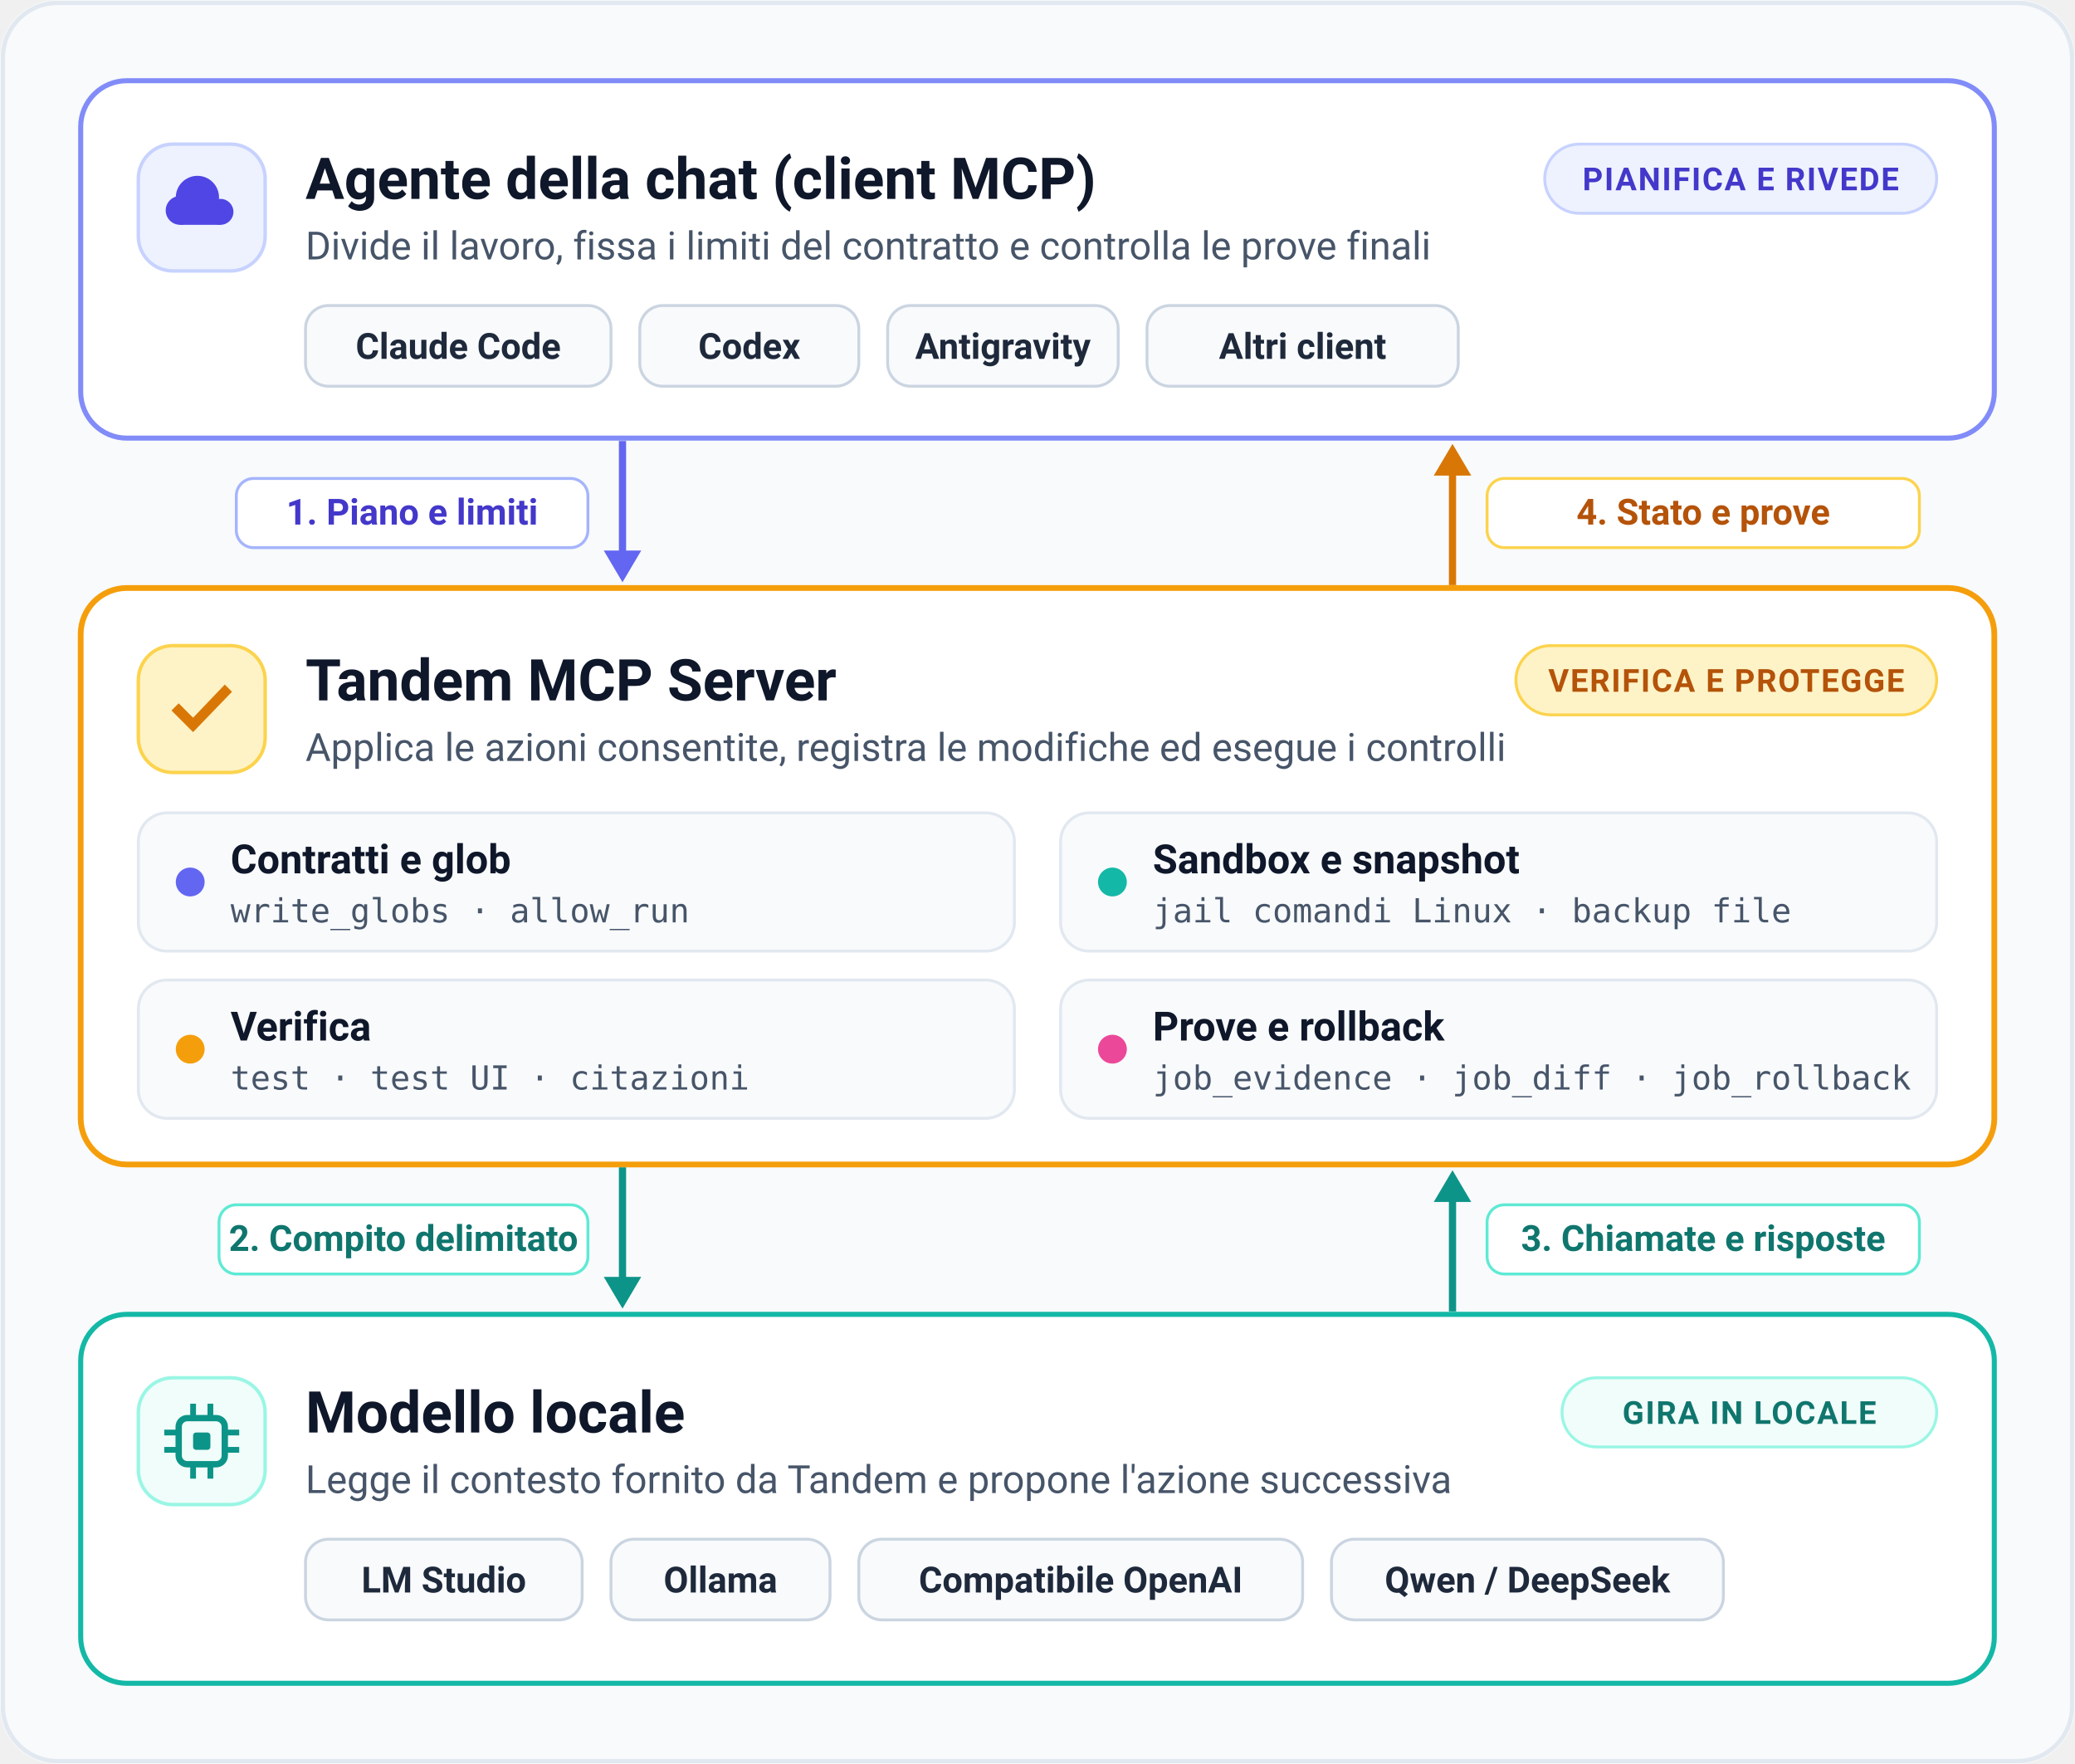
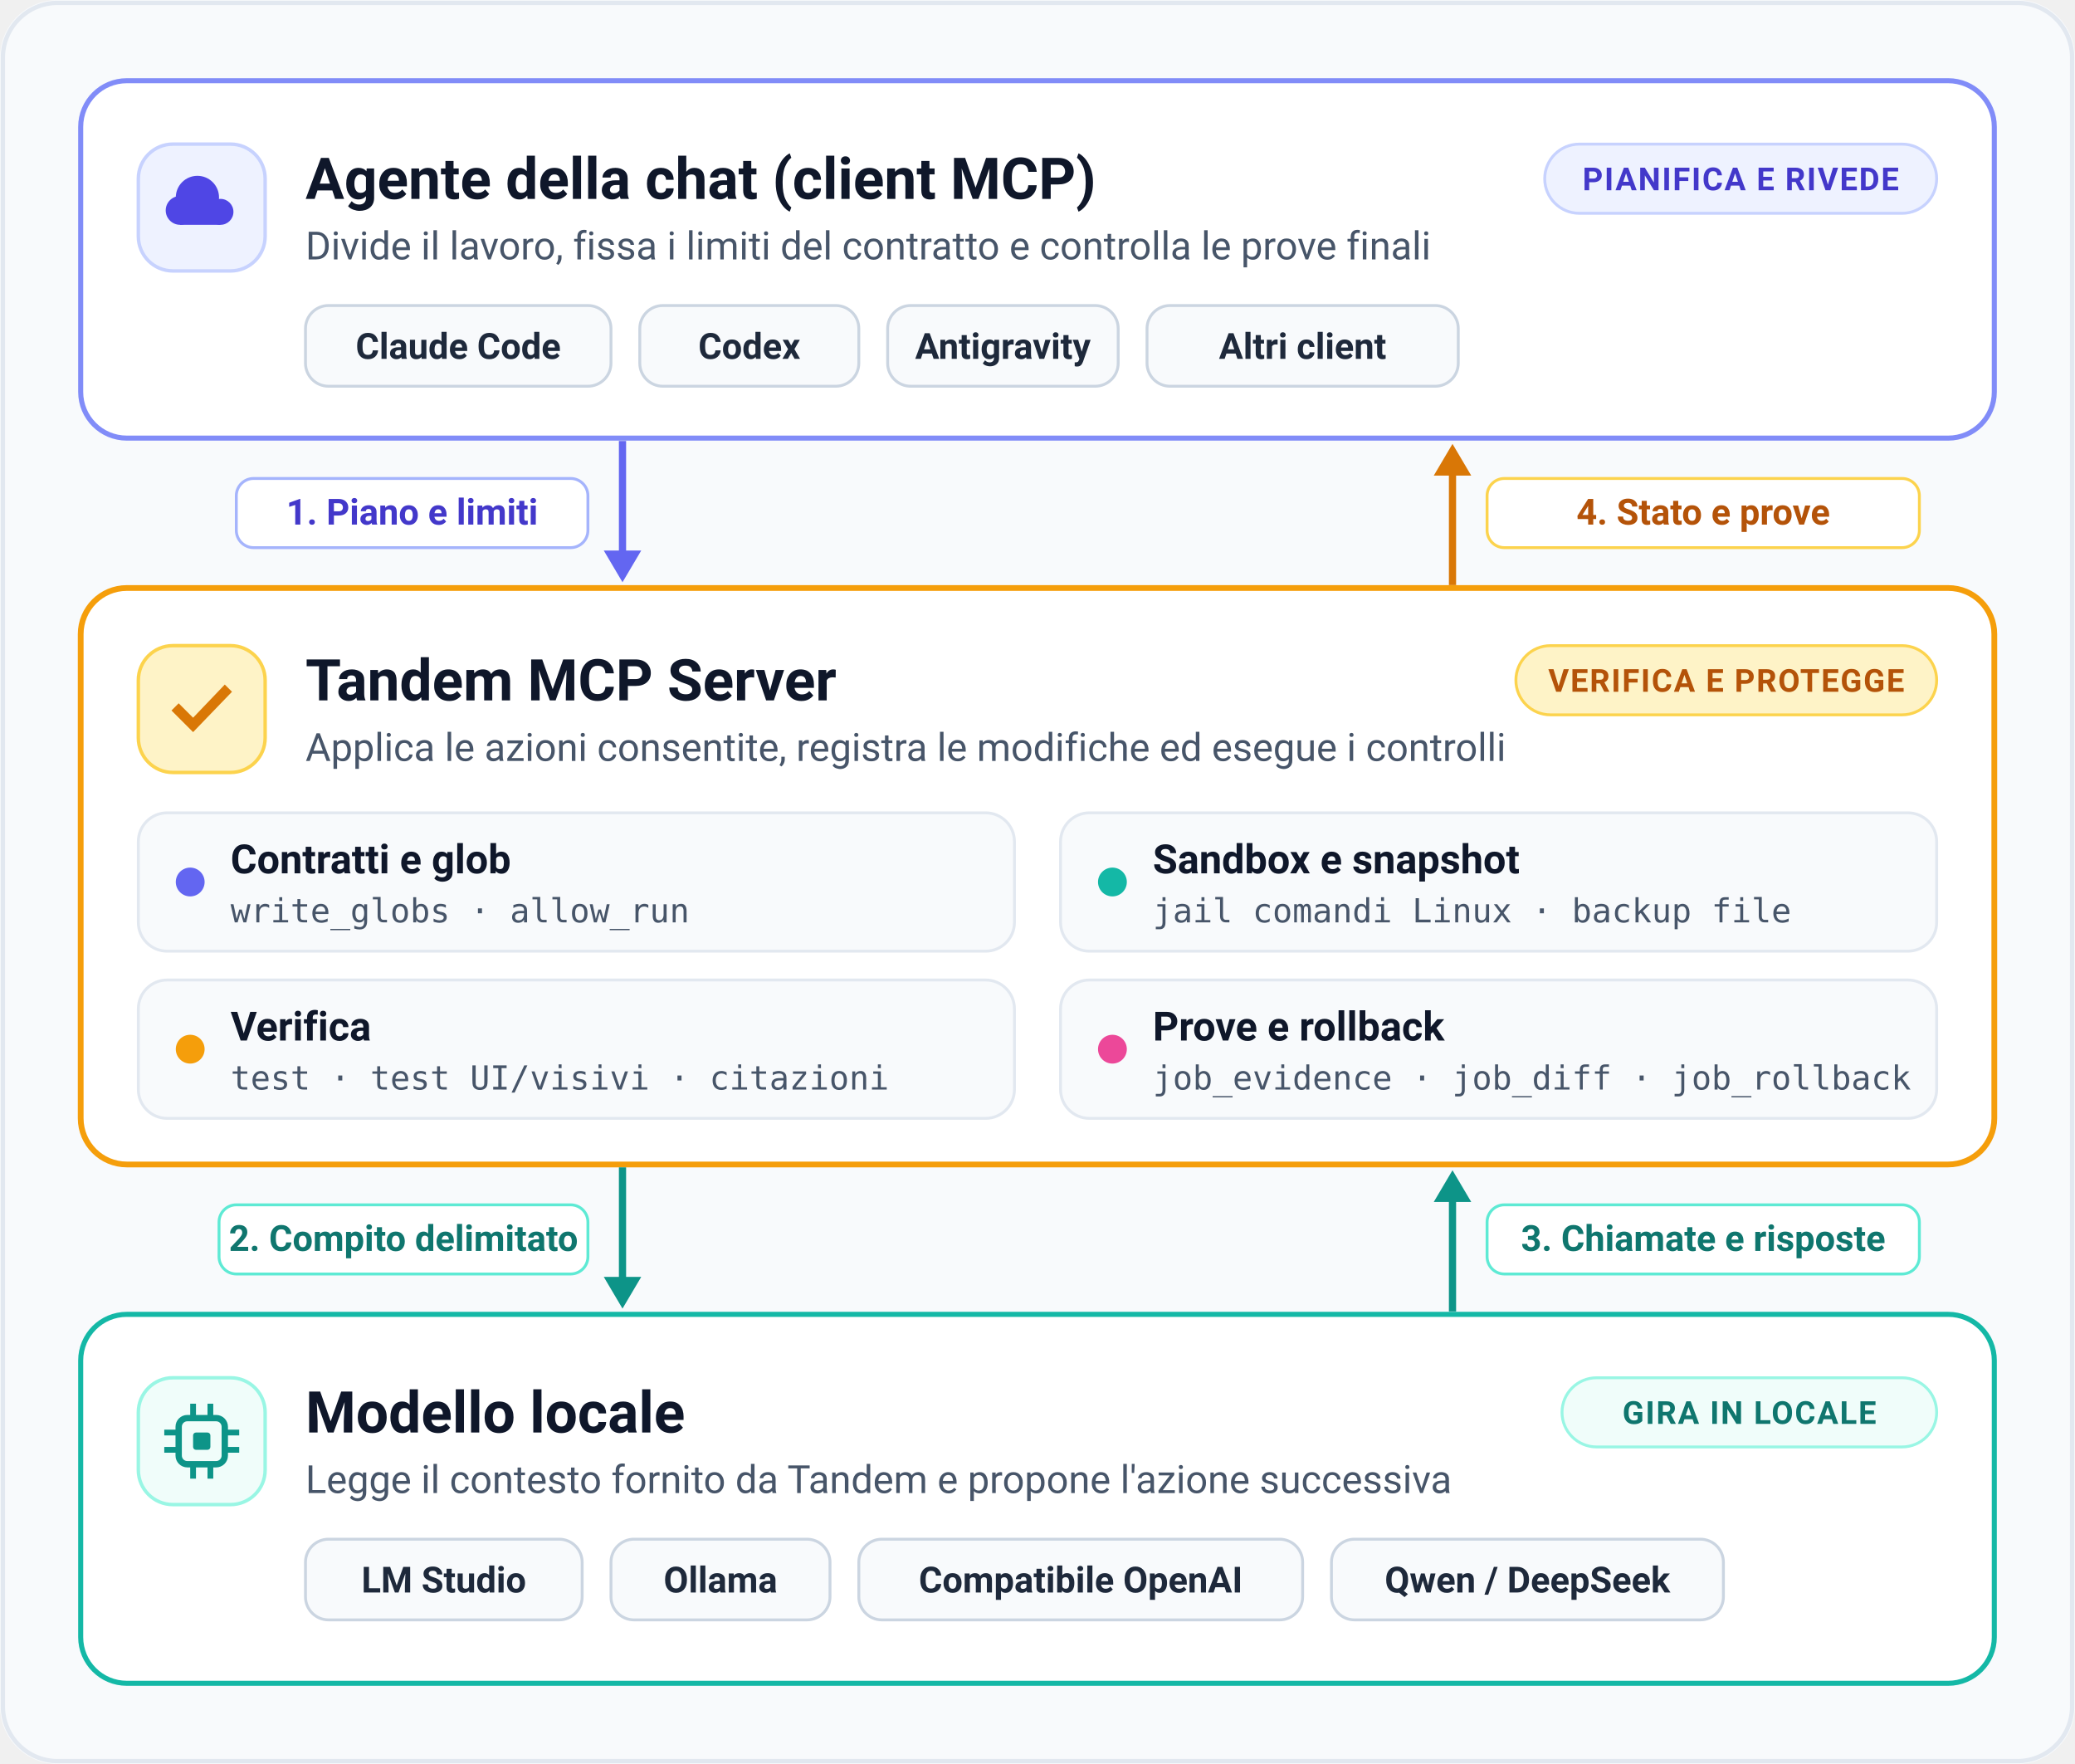
<svg xmlns="http://www.w3.org/2000/svg" viewBox="0 0 720 612" width="720" height="612" role="img" aria-labelledby="arch-title arch-desc">
  <rect x="0" y="0" width="720" height="612" rx="20" fill="#f8fafc" />
  <rect x="1" y="1" width="718" height="610" rx="19" fill="none" stroke="#e2e8f0" stroke-width="1.5" />
  <g transform="translate(28, 28)">
    <rect width="664" height="124" rx="16" fill="#ffffff" stroke="#818cf8" stroke-width="1.75" />
    <rect x="20" y="22" width="44" height="44" rx="12" fill="#eef2ff" stroke="#c7d2fe" stroke-width="1.2" />
    <circle cx="40.5" cy="40.5" r="7.5" fill="#4f46e5" />
    <circle cx="34.5" cy="45" r="5" fill="#4f46e5" />
    <circle cx="48.5" cy="45.5" r="4.5" fill="#4f46e5" />
    <rect x="34.5" y="43" width="14" height="7" fill="#4f46e5" />
    <text x="78" y="41" font-family="-apple-system, BlinkMacSystemFont, 'Segoe UI', Roboto, Helvetica, Arial, sans-serif" font-size="20" font-weight="700" fill="#0f172a">Agente della chat (client MCP)</text>
    <rect x="508" y="22" width="136" height="24" rx="12" fill="#eef2ff" stroke="#c7d2fe" stroke-width="1" />
    <text x="576" y="38" text-anchor="middle" font-family="-apple-system, BlinkMacSystemFont, 'Segoe UI', Roboto, Helvetica, Arial, sans-serif" font-size="11" font-weight="700" letter-spacing="0.5" fill="#4338ca">PIANIFICA E RIVEDE</text>
    <text x="78" y="62" font-family="-apple-system, BlinkMacSystemFont, 'Segoe UI', Roboto, Helvetica, Arial, sans-serif" font-size="13.5" font-weight="400" fill="#475569">Divide il lavoro, fissa i limiti del contratto e controlla le prove finali</text>
    <g transform="translate(78, 78)">
      <rect x="0" y="0" width="106" height="28" rx="8" fill="#f8fafc" stroke="#cbd5e1" stroke-width="1" />
      <text x="53" y="18.5" text-anchor="middle" font-family="-apple-system, BlinkMacSystemFont, 'Segoe UI', Roboto, Helvetica, Arial, sans-serif" font-size="12.5" font-weight="600" fill="#1e293b">Claude Code</text>
      <rect x="116" y="0" width="76" height="28" rx="8" fill="#f8fafc" stroke="#cbd5e1" stroke-width="1" />
      <text x="154" y="18.5" text-anchor="middle" font-family="-apple-system, BlinkMacSystemFont, 'Segoe UI', Roboto, Helvetica, Arial, sans-serif" font-size="12.5" font-weight="600" fill="#1e293b">Codex</text>
      <rect x="202" y="0" width="80" height="28" rx="8" fill="#f8fafc" stroke="#cbd5e1" stroke-width="1" />
      <text x="242" y="18.5" text-anchor="middle" font-family="-apple-system, BlinkMacSystemFont, 'Segoe UI', Roboto, Helvetica, Arial, sans-serif" font-size="12.5" font-weight="600" fill="#1e293b">Antigravity</text>
      <rect x="292" y="0" width="108" height="28" rx="8" fill="#f8fafc" stroke="#cbd5e1" stroke-width="1" />
      <text x="346" y="18.5" text-anchor="middle" font-family="-apple-system, BlinkMacSystemFont, 'Segoe UI', Roboto, Helvetica, Arial, sans-serif" font-size="12.5" font-weight="600" fill="#1e293b">Altri client</text>
    </g>
  </g>
  <g>
    <rect x="214.75" y="153" width="2.5" height="40" fill="#6366f1" />
    <polygon points="216,202 209.5,191 222.5,191" fill="#6366f1" />
    <rect x="82" y="166" width="122" height="24" rx="6" fill="#ffffff" stroke="#a5b4fc" stroke-width="1" />
    <text x="143" y="182" text-anchor="middle" font-family="-apple-system, BlinkMacSystemFont, 'Segoe UI', Roboto, Helvetica, Arial, sans-serif" font-size="12.5" font-weight="600" fill="#4338ca">1. Piano e limiti</text>
    <rect x="502.75" y="163" width="2.5" height="40" fill="#d97706" />
    <polygon points="504,154 497.5,165 510.5,165" fill="#d97706" />
    <rect x="516" y="166" width="150" height="24" rx="6" fill="#ffffff" stroke="#fcd34d" stroke-width="1" />
    <text x="591" y="182" text-anchor="middle" font-family="-apple-system, BlinkMacSystemFont, 'Segoe UI', Roboto, Helvetica, Arial, sans-serif" font-size="12.5" font-weight="600" fill="#b45309">4. Stato e prove</text>
  </g>
  <g transform="translate(28, 204)">
    <rect width="664" height="200" rx="16" fill="#ffffff" stroke="#f59e0b" stroke-width="2" />
    <rect x="20" y="20" width="44" height="44" rx="12" fill="#fef3c7" stroke="#fcd34d" stroke-width="1.2" />
    <polygon points="31.5,42.5 34,40 39,45 50,33.5 52.5,36 39,50" fill="#d97706" />
    <text x="78" y="39" font-family="-apple-system, BlinkMacSystemFont, 'Segoe UI', Roboto, Helvetica, Arial, sans-serif" font-size="20" font-weight="700" fill="#0f172a">Tandem MCP Server</text>
    <rect x="498" y="20" width="146" height="24" rx="12" fill="#fef3c7" stroke="#fcd34d" stroke-width="1" />
    <text x="571" y="36" text-anchor="middle" font-family="-apple-system, BlinkMacSystemFont, 'Segoe UI', Roboto, Helvetica, Arial, sans-serif" font-size="11" font-weight="700" letter-spacing="0.5" fill="#b45309">VERIFICA E PROTEGGE</text>
    <text x="78" y="60" font-family="-apple-system, BlinkMacSystemFont, 'Segoe UI', Roboto, Helvetica, Arial, sans-serif" font-size="13.5" font-weight="400" fill="#475569">Applica le azioni consentite, registra le modifiche ed esegue i controlli</text>
    <g transform="translate(20, 78)">
      <rect width="304" height="48" rx="10" fill="#f8fafc" stroke="#e2e8f0" stroke-width="1" />
      <circle cx="18" cy="24" r="5" fill="#6366f1" />
      <text x="32" y="21" font-family="-apple-system, BlinkMacSystemFont, 'Segoe UI', Roboto, Helvetica, Arial, sans-serif" font-size="14" font-weight="700" fill="#0f172a">Contratti e glob</text>
      <text x="32" y="38" font-family="ui-monospace, SFMono-Regular, Menlo, Monaco, Consolas, monospace" font-size="11.5" font-weight="400" fill="#475569">write_globs · allow_run</text>
    </g>
    <g transform="translate(340, 78)">
      <rect width="304" height="48" rx="10" fill="#f8fafc" stroke="#e2e8f0" stroke-width="1" />
      <circle cx="18" cy="24" r="5" fill="#14b8a6" />
      <text x="32" y="21" font-family="-apple-system, BlinkMacSystemFont, 'Segoe UI', Roboto, Helvetica, Arial, sans-serif" font-size="14" font-weight="700" fill="#0f172a">Sandbox e snapshot</text>
      <text x="32" y="38" font-family="ui-monospace, SFMono-Regular, Menlo, Monaco, Consolas, monospace" font-size="11.5" font-weight="400" fill="#475569">jail comandi Linux · backup file</text>
    </g>
    <g transform="translate(20, 136)">
      <rect width="304" height="48" rx="10" fill="#f8fafc" stroke="#e2e8f0" stroke-width="1" />
      <circle cx="18" cy="24" r="5" fill="#f59e0b" />
      <text x="32" y="21" font-family="-apple-system, BlinkMacSystemFont, 'Segoe UI', Roboto, Helvetica, Arial, sans-serif" font-size="14" font-weight="700" fill="#0f172a">Verifica</text>
-       <text x="32" y="38" font-family="ui-monospace, SFMono-Regular, Menlo, Monaco, Consolas, monospace" font-size="11.5" font-weight="400" fill="#475569">test · test UI · citazioni</text>
+       <text x="32" y="38" font-family="ui-monospace, SFMono-Regular, Menlo, Monaco, Consolas, monospace" font-size="11.5" font-weight="400" fill="#475569">test · test UI/visivi · citazioni</text>
    </g>
    <g transform="translate(340, 136)">
      <rect width="304" height="48" rx="10" fill="#f8fafc" stroke="#e2e8f0" stroke-width="1" />
      <circle cx="18" cy="24" r="5" fill="#ec4899" />
      <text x="32" y="21" font-family="-apple-system, BlinkMacSystemFont, 'Segoe UI', Roboto, Helvetica, Arial, sans-serif" font-size="14" font-weight="700" fill="#0f172a">Prove e rollback</text>
      <text x="32" y="38" font-family="ui-monospace, SFMono-Regular, Menlo, Monaco, Consolas, monospace" font-size="11.5" font-weight="400" fill="#475569">job_evidence · job_diff · job_rollback</text>
    </g>
  </g>
  <g>
    <rect x="214.75" y="405" width="2.5" height="40" fill="#0d9488" />
    <polygon points="216,454 209.5,443 222.5,443" fill="#0d9488" />
    <rect x="76" y="418" width="128" height="24" rx="6" fill="#ffffff" stroke="#5eead4" stroke-width="1" />
    <text x="140" y="434" text-anchor="middle" font-family="-apple-system, BlinkMacSystemFont, 'Segoe UI', Roboto, Helvetica, Arial, sans-serif" font-size="12.5" font-weight="600" fill="#0f766e">2. Compito delimitato</text>
    <rect x="502.75" y="415" width="2.5" height="40" fill="#0d9488" />
    <polygon points="504,406 497.5,417 510.5,417" fill="#0d9488" />
    <rect x="516" y="418" width="150" height="24" rx="6" fill="#ffffff" stroke="#5eead4" stroke-width="1" />
    <text x="591" y="434" text-anchor="middle" font-family="-apple-system, BlinkMacSystemFont, 'Segoe UI', Roboto, Helvetica, Arial, sans-serif" font-size="12.5" font-weight="600" fill="#0f766e">3. Chiamate e risposte</text>
  </g>
  <g transform="translate(28, 456)">
    <rect width="664" height="128" rx="16" fill="#ffffff" stroke="#14b8a6" stroke-width="1.75" />
    <rect x="20" y="22" width="44" height="44" rx="12" fill="#f0fdfa" stroke="#99f6e4" stroke-width="1.2" />
    <rect x="34" y="36" width="16" height="16" rx="3" fill="none" stroke="#0d9488" stroke-width="2.2" />
    <rect x="39" y="41" width="6" height="6" rx="1" fill="#0d9488" />
    <rect x="38" y="31" width="2" height="5" fill="#0d9488" />
    <rect x="44" y="31" width="2" height="5" fill="#0d9488" />
    <rect x="38" y="52" width="2" height="5" fill="#0d9488" />
    <rect x="44" y="52" width="2" height="5" fill="#0d9488" />
    <rect x="29" y="40" width="5" height="2" fill="#0d9488" />
    <rect x="29" y="46" width="5" height="2" fill="#0d9488" />
    <rect x="50" y="40" width="5" height="2" fill="#0d9488" />
    <rect x="50" y="46" width="5" height="2" fill="#0d9488" />
    <text x="78" y="41" font-family="-apple-system, BlinkMacSystemFont, 'Segoe UI', Roboto, Helvetica, Arial, sans-serif" font-size="20" font-weight="700" fill="#0f172a">Modello locale</text>
    <rect x="514" y="22" width="130" height="24" rx="12" fill="#f0fdfa" stroke="#99f6e4" stroke-width="1" />
    <text x="579" y="38" text-anchor="middle" font-family="-apple-system, BlinkMacSystemFont, 'Segoe UI', Roboto, Helvetica, Arial, sans-serif" font-size="11" font-weight="700" letter-spacing="0.5" fill="#0f766e">GIRA IN LOCALE</text>
    <text x="78" y="62" font-family="-apple-system, BlinkMacSystemFont, 'Segoe UI', Roboto, Helvetica, Arial, sans-serif" font-size="13.5" font-weight="400" fill="#475569">Legge il contesto fornito da Tandem e propone l'azione successiva</text>
    <g transform="translate(78, 78)">
      <rect x="0" y="0" width="96" height="28" rx="8" fill="#f8fafc" stroke="#cbd5e1" stroke-width="1" />
      <text x="48" y="18.5" text-anchor="middle" font-family="-apple-system, BlinkMacSystemFont, 'Segoe UI', Roboto, Helvetica, Arial, sans-serif" font-size="12.5" font-weight="600" fill="#1e293b">LM Studio</text>
      <rect x="106" y="0" width="76" height="28" rx="8" fill="#f8fafc" stroke="#cbd5e1" stroke-width="1" />
      <text x="144" y="18.5" text-anchor="middle" font-family="-apple-system, BlinkMacSystemFont, 'Segoe UI', Roboto, Helvetica, Arial, sans-serif" font-size="12.5" font-weight="600" fill="#1e293b">Ollama</text>
      <rect x="192" y="0" width="154" height="28" rx="8" fill="#f8fafc" stroke="#cbd5e1" stroke-width="1" />
      <text x="269" y="18.5" text-anchor="middle" font-family="-apple-system, BlinkMacSystemFont, 'Segoe UI', Roboto, Helvetica, Arial, sans-serif" font-size="12.5" font-weight="600" fill="#1e293b">Compatibile OpenAI</text>
      <rect x="356" y="0" width="136" height="28" rx="8" fill="#f8fafc" stroke="#cbd5e1" stroke-width="1" />
      <text x="424" y="18.5" text-anchor="middle" font-family="-apple-system, BlinkMacSystemFont, 'Segoe UI', Roboto, Helvetica, Arial, sans-serif" font-size="12.5" font-weight="600" fill="#1e293b">Qwen / DeepSeek</text>
    </g>
  </g>
</svg>
